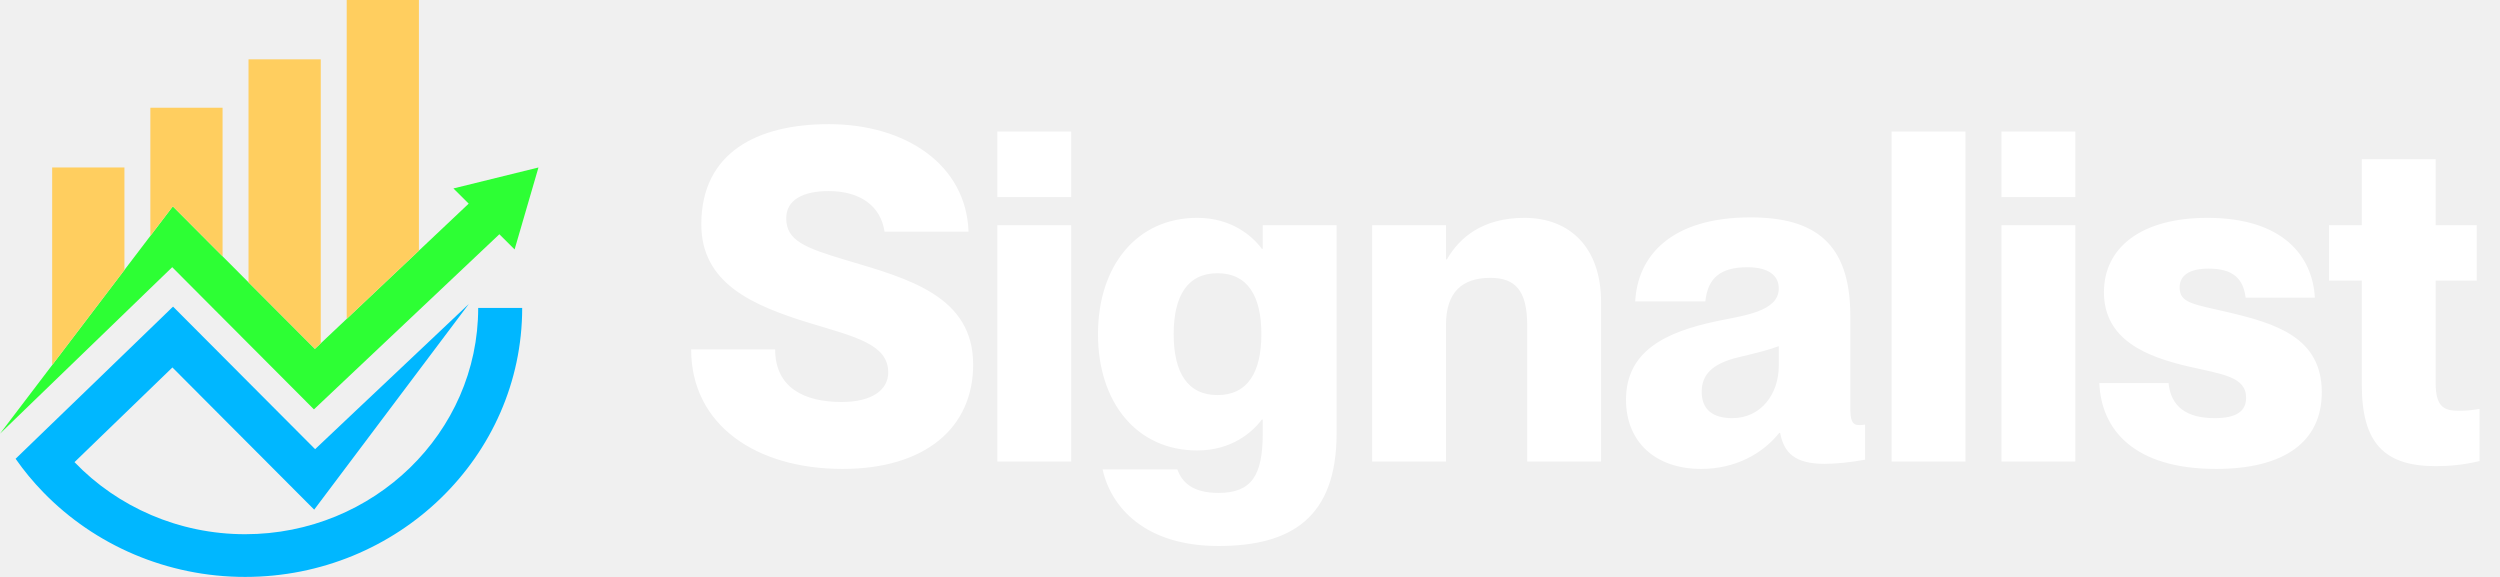
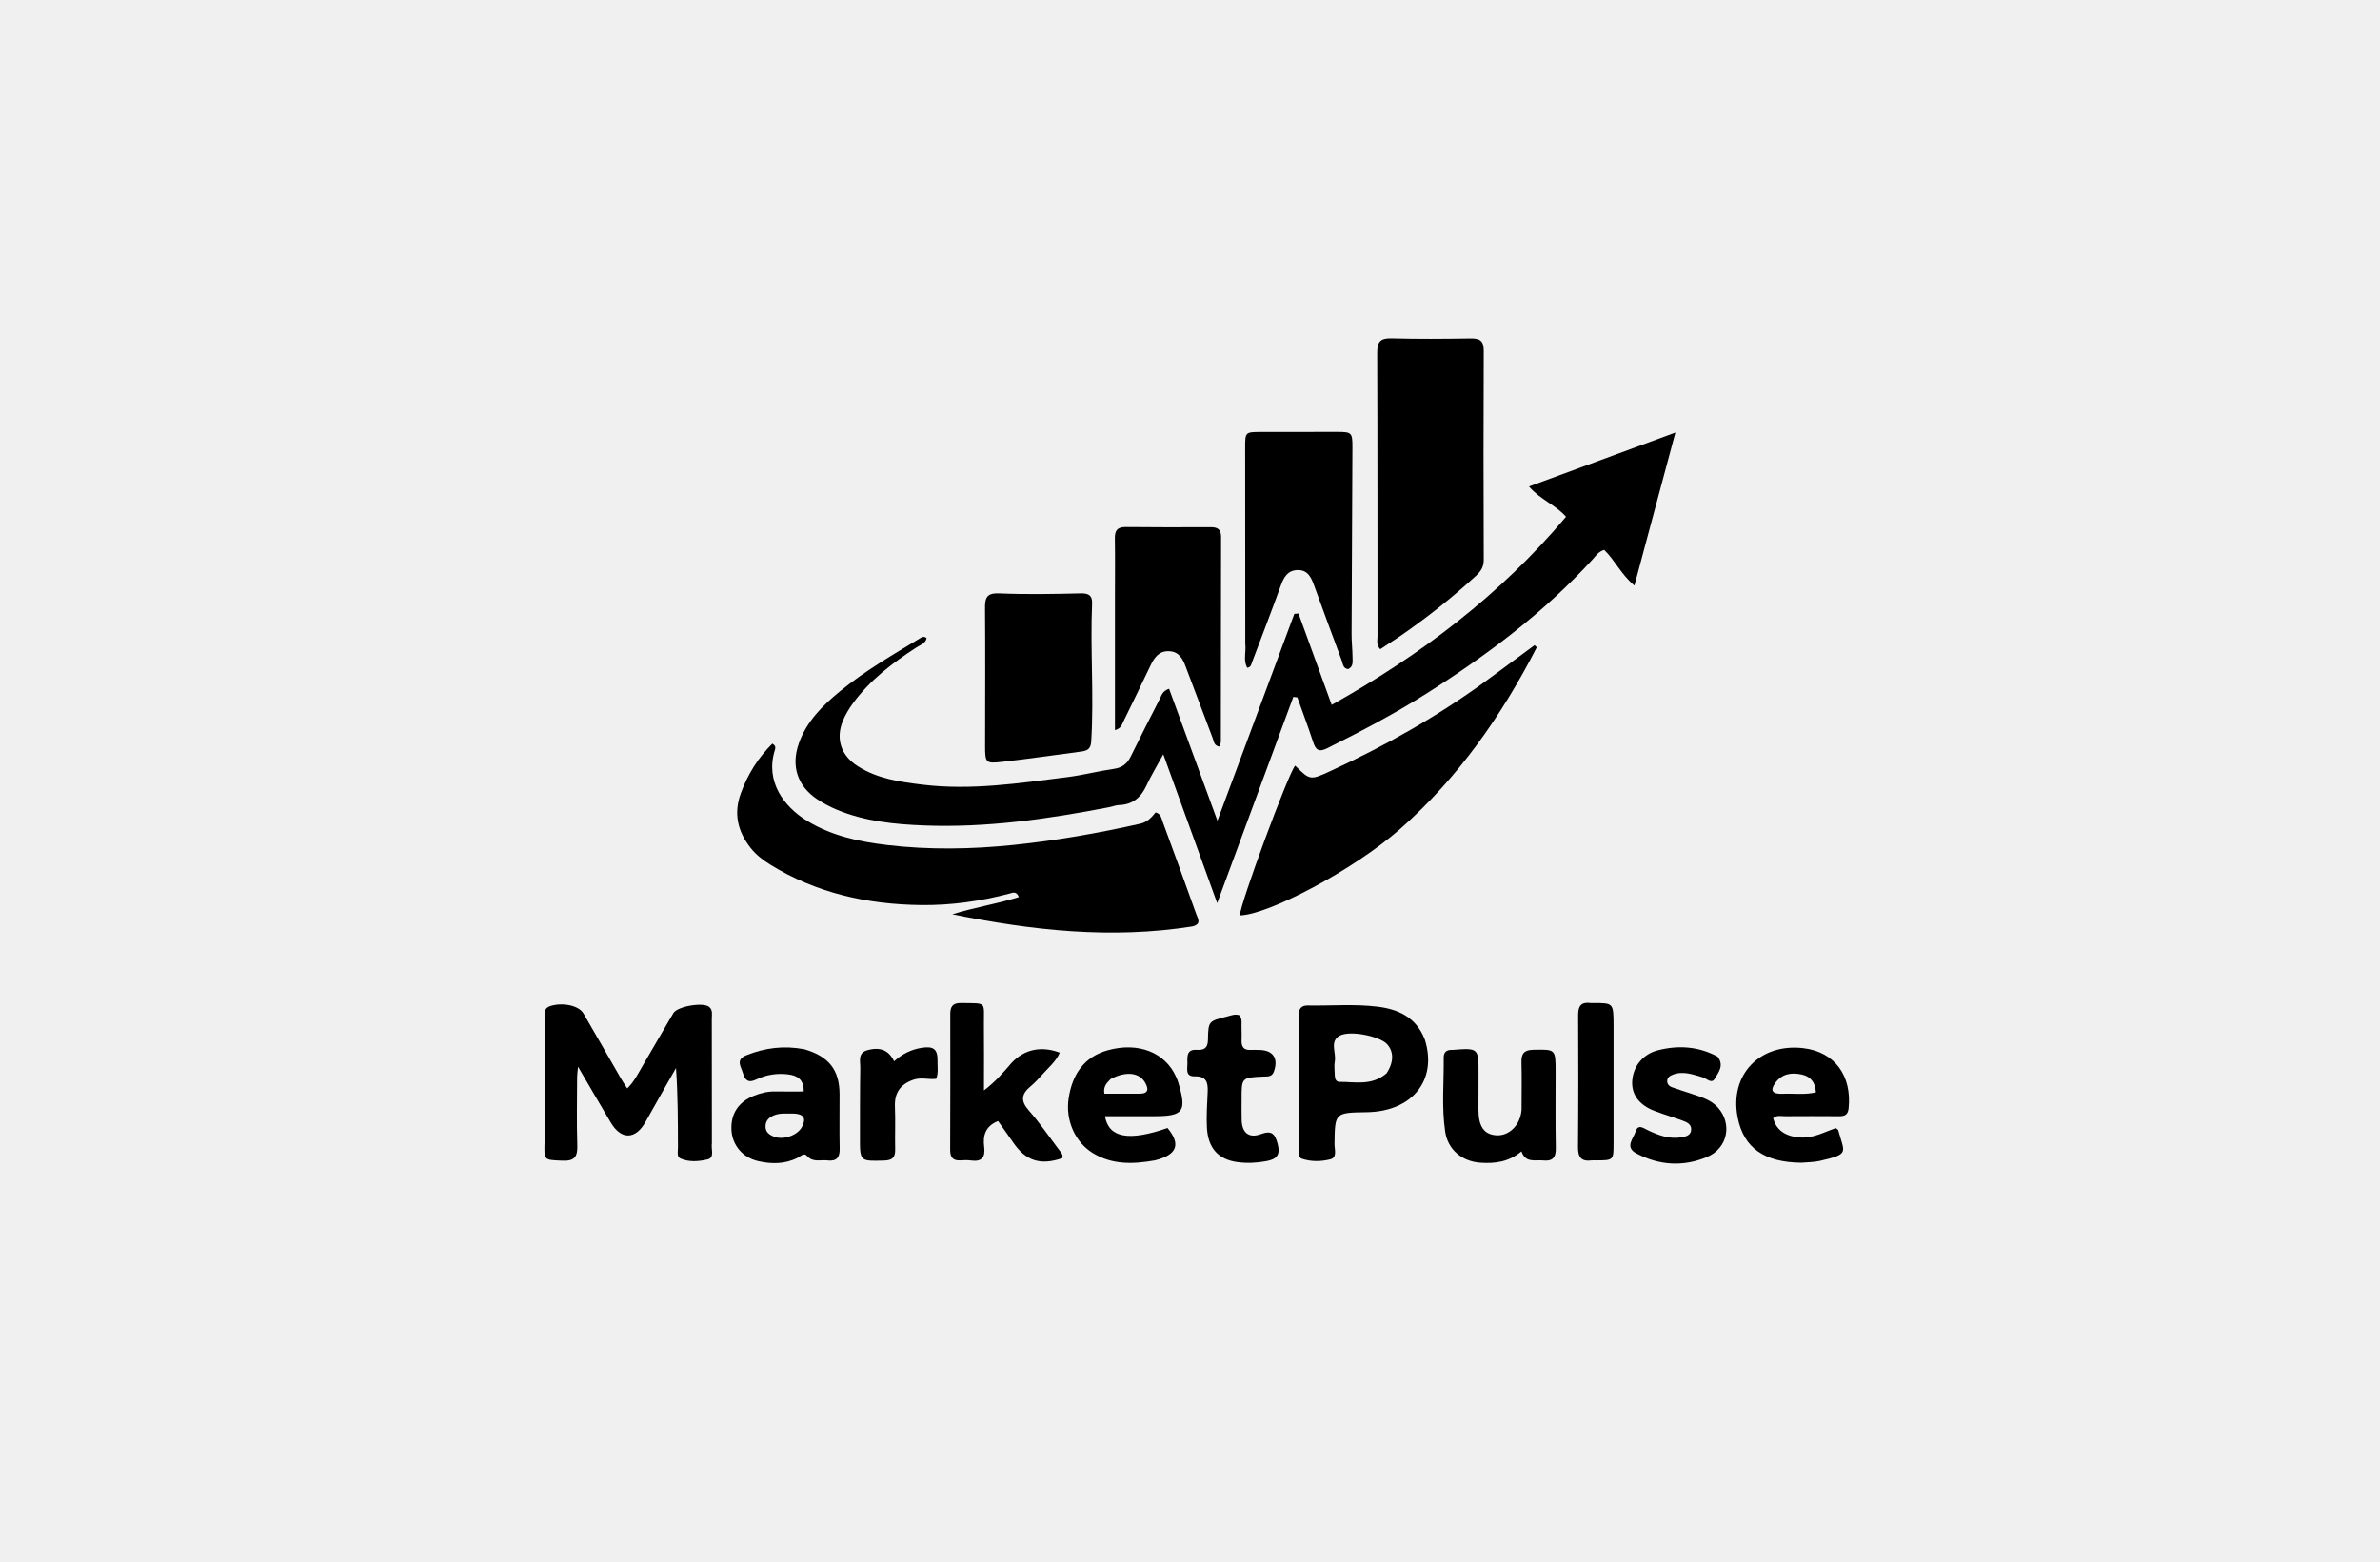
- <svg xmlns="http://www.w3.org/2000/svg" width="130" height="30" viewBox="0 0 130 30" fill="none">
-   <path d="M28 8.709L26.759 12.971L25.967 12.181L21.784 16.132L18.781 18.968L16.325 21.287L14.013 18.968L12.923 17.875L11.574 16.521L11.169 16.116L8.955 13.893L8.104 14.715L7.819 14.99L6.47 16.296L5.117 17.604L3.724 18.95L3.705 18.968L1.711 20.895L0 22.55L2.724 18.968L6.47 14.039L7.819 12.266L8.986 10.73L11.574 13.328L12.68 14.439L12.923 14.681L16.375 18.142L16.68 17.853L18.029 16.58L18.628 16.014L20.372 14.366L21.784 13.033L24.372 10.589L23.578 9.799L28 8.709Z" fill="#2DFF34" />
-   <path d="M6.47 8.709V14.039L2.724 18.968H2.713V8.709H6.47Z" fill="#FFCE5F" />
-   <path d="M27.154 16.014C27.154 23.726 20.692 30 12.745 30C8.69 30 4.918 28.346 2.252 25.599C1.726 25.059 1.244 24.477 0.811 23.856L2.467 22.256L5.13 19.686L5.871 18.968L6.47 18.39L7.819 17.085L8.117 16.797L8.821 16.116L8.934 16.003L8.936 16.005L8.999 15.945L11.574 18.528L12.693 19.652L16.386 23.357L18.639 21.227L20.385 19.58L21.032 18.968L21.784 18.258L24.383 15.802L16.338 26.502L11.18 21.33L8.966 19.108L8.117 19.928L5.13 22.816L3.874 24.031C6.119 26.37 9.311 27.779 12.745 27.779C19.429 27.779 24.866 22.502 24.866 16.014H27.154V16.014Z" fill="#00B7FF" />
-   <path d="M11.574 5.603V13.328L8.986 10.73L7.819 12.266V5.603H11.574Z" fill="#FFCE5F" />
-   <path d="M16.68 3.086V17.853L16.375 18.142L12.923 14.682V3.086H16.68Z" fill="#FFCE5F" />
-   <path d="M21.784 0V13.033L20.372 14.366L18.628 16.014L18.029 16.58V0H21.784Z" fill="#FFCE5F" />
-   <path d="M43.812 24.384C39.324 24.384 35.94 22.104 35.94 18.168H40.308C40.308 20.16 41.82 20.904 43.764 20.904C45.372 20.904 46.188 20.256 46.188 19.368C46.188 17.904 44.484 17.52 42.108 16.8C39.132 15.888 36.468 14.736 36.468 11.664C36.468 7.92 39.396 6.456 43.092 6.456C47.1 6.456 50.244 8.568 50.364 12.048H45.996C45.804 10.728 44.748 9.936 43.092 9.936C41.796 9.936 40.884 10.368 40.884 11.352C40.884 12.504 41.844 12.888 44.028 13.536C47.268 14.496 50.604 15.408 50.604 18.96C50.604 22.248 48.108 24.384 43.812 24.384ZM55.702 10.248H51.862V6.84H55.702V10.248ZM55.702 24H51.862V11.712H55.702V24ZM65.663 12.936V11.712H69.503V22.536C69.503 26.928 67.127 28.392 63.359 28.392C59.543 28.392 57.767 26.376 57.335 24.408H61.223C61.463 25.08 62.015 25.632 63.359 25.632C65.087 25.632 65.663 24.72 65.663 22.536V21.816H65.615C65.135 22.464 64.055 23.424 62.255 23.424C59.111 23.424 57.095 20.928 57.095 17.376C57.095 13.824 59.111 11.328 62.255 11.328C64.055 11.328 65.135 12.288 65.615 12.936H65.663ZM63.311 20.544C64.871 20.544 65.591 19.368 65.591 17.376C65.591 15.384 64.871 14.208 63.311 14.208C61.751 14.208 61.031 15.384 61.031 17.376C61.031 19.368 61.751 20.544 63.311 20.544ZM79.271 11.328C81.647 11.328 83.255 12.888 83.255 15.696V24H79.415V16.92C79.415 15.072 78.767 14.448 77.495 14.448C76.031 14.448 75.191 15.192 75.191 16.896V24H71.351V11.712H75.191V13.488H75.239C75.887 12.36 77.087 11.328 79.271 11.328ZM88.464 24.384C86.064 24.384 84.552 22.968 84.552 20.784C84.552 18.24 86.64 17.256 89.256 16.704C90.6 16.416 92.496 16.224 92.496 15C92.496 14.328 91.968 13.896 90.864 13.896C89.448 13.896 88.8 14.472 88.68 15.672H85.032C85.152 13.32 86.88 11.304 91.032 11.304C94.368 11.304 96.216 12.648 96.216 16.416V21.168C96.216 21.816 96.288 22.104 96.672 22.104C96.768 22.104 96.84 22.104 96.984 22.08V23.904C96.216 24.048 95.424 24.12 94.872 24.12C93.336 24.12 92.76 23.544 92.568 22.512H92.52C91.656 23.592 90.24 24.384 88.464 24.384ZM90.072 21.744C91.608 21.744 92.496 20.448 92.496 19.032V18C91.992 18.192 91.416 18.336 90.408 18.576C88.992 18.912 88.488 19.512 88.488 20.376C88.488 21.312 89.088 21.744 90.072 21.744ZM102.203 24H98.363V6.84H102.203V24ZM107.916 10.248H104.076V6.84H107.916V10.248ZM107.916 24H104.076V11.712H107.916V24ZM115.237 24.384C110.941 24.384 109.261 22.32 109.165 19.92H112.765C112.885 21.144 113.701 21.744 115.165 21.744C116.293 21.744 116.797 21.384 116.797 20.688C116.797 19.584 115.573 19.464 113.797 19.056C111.637 18.552 109.405 17.688 109.405 15.192C109.405 12.888 111.325 11.328 114.781 11.328C118.717 11.328 120.253 13.32 120.373 15.48H116.773C116.653 14.496 116.125 13.968 114.853 13.968C113.797 13.968 113.341 14.352 113.341 14.952C113.341 15.768 114.061 15.816 115.909 16.248C118.333 16.824 120.733 17.544 120.733 20.4C120.733 22.968 118.789 24.384 115.237 24.384ZM127.902 21.36C128.262 21.36 128.478 21.336 128.934 21.264V23.976C128.118 24.168 127.422 24.24 126.654 24.24C123.966 24.24 122.814 23.016 122.814 20.016V14.592H121.11V11.712H122.814V8.28H126.654V11.712H128.79V14.592H126.654V19.92C126.654 21.24 127.158 21.36 127.902 21.36Z" fill="white" />
+ <svg xmlns="http://www.w3.org/2000/svg" version="1.1" id="Layer_1" x="0px" y="0px" width="100%" viewBox="0 0 1024 672" enable-background="new 0 0 1024 672" xml:space="preserve">
+   <path fill="#000000" opacity="1" stroke="none" d=" M477.183,347.356   C450.74,352.454 424.553,356.218 397.971,355.221   C385.03,354.736 372.056,353.472 359.892,348.354   C356.994,347.134 354.157,345.635 351.547,343.885   C343.059,338.192 340.274,329.596 343.704,319.879   C347.05,310.397 353.909,303.614 361.449,297.436   C372.185,288.639 384.189,281.736 396.007,274.563   C396.704,274.14 397.449,273.653 398.681,274.577   C398.288,276.837 396.05,277.463 394.426,278.516   C384.026,285.253 374.228,292.676 366.855,302.814   C365.202,305.085 363.727,307.573 362.654,310.162   C359.435,317.934 361.853,325.087 368.971,329.649   C377.525,335.132 387.298,336.484 397.044,337.659   C417.916,340.175 438.543,337.01 459.162,334.411   C465.911,333.561 472.542,331.813 479.281,330.85   C482.827,330.343 484.959,328.667 486.482,325.57   C490.598,317.2 494.827,308.886 499.079,300.584   C499.803,299.171 500.136,297.368 502.999,296.385   C509.748,314.811 516.497,333.24 523.8,353.178   C535.187,322.535 546.037,293.338 556.888,264.141   C557.486,264.098 558.084,264.054 558.683,264.011   C563.343,276.831 568.003,289.651 572.969,303.313   C611.391,281.776 645.481,256.025 673.792,222.365   C669.291,217.239 662.794,215.07 657.854,209.342   C678.754,201.641 699.067,194.156 720.844,186.132   C714.813,208.645 709.11,229.935 703.208,251.968   C697.492,247.189 694.813,241.068 690.237,236.64   C687.779,237.287 686.589,239.235 685.179,240.775   C664.2,263.686 639.605,282.096 613.475,298.619   C599.803,307.265 585.506,314.748 571.052,321.978   C567.406,323.802 566.08,322.699 564.961,319.269   C562.86,312.827 560.462,306.482 558.187,300.097   C557.611,300.024 557.035,299.952 556.459,299.88   C545.719,328.978 534.978,358.077 523.701,388.631   C515.739,366.643 508.305,346.11 500.512,324.589   C497.756,329.655 495.257,333.735 493.262,338.048   C490.88,343.199 487.301,346.223 481.49,346.425   C480.185,346.47 478.895,346.985 477.183,347.356  z" />
+   <path fill="#000000" opacity="1" stroke="none" d=" M513.061,398.647   C478.01,404.193 443.849,400.344 409.748,393.431   C419.24,390.434 428.946,388.99 438.361,386.024   C437.334,383.336 435.687,384.165 434.387,384.509   C421.948,387.802 409.221,389.597 396.44,389.456   C373.309,389.202 351.185,384.36 331.228,371.952   C328.124,370.021 325.214,367.751 322.917,364.822   C317.377,357.757 315.57,350.079 318.718,341.404   C321.694,333.2 326.181,326.065 332.281,320.016   C333.962,320.931 333.625,321.975 333.341,322.902   C329.217,336.352 337.246,347.067 347.144,353.156   C357.717,359.66 369.614,362.19 381.74,363.624   C399.842,365.764 418.004,365.441 436.081,363.584   C454.455,361.696 472.653,358.501 490.686,354.433   C493.643,353.766 495.512,351.7 497.206,349.583   C499.478,350.184 499.668,352.046 500.208,353.513   C505.097,366.793 509.95,380.087 514.717,393.411   C515.362,395.215 517.108,397.631 513.061,398.647  z" />
+   <path fill="#000000" opacity="1" stroke="none" d=" M601.978,274.03   C599.08,275.949 596.47,277.653 593.864,279.356   C592.048,277.48 592.682,275.554 592.68,273.844   C592.633,233.186 592.71,192.526 592.546,151.868   C592.527,147.107 593.87,145.466 598.737,145.602   C610.06,145.917 621.399,145.82 632.727,145.645   C636.636,145.585 638.405,146.571 638.385,150.914   C638.247,180.907 638.282,210.902 638.389,240.896   C638.4,243.916 637.139,245.848 635.082,247.736   C624.759,257.209 613.826,265.904 601.978,274.03  z" />
+   <path fill="#000000" opacity="1" stroke="none" d=" M639.773,292.719   C646.792,287.547 653.524,282.588 660.256,277.629   C660.575,277.933 660.893,278.238 661.211,278.542   C646.124,307.92 627.384,334.726 602.446,356.691   C582.048,374.657 545.346,393.75 533.44,393.893   C533.544,388.993 554.187,333.086 557.229,329.469   C563.626,335.716 563.674,335.82 572.199,331.899   C595.846,321.023 618.45,308.326 639.773,292.719  z" />
+   <path fill="#000000" opacity="1" stroke="none" d=" M535.781,276.955   C535.763,248.479 535.739,220.497 535.734,192.515   C535.732,185.962 535.807,185.897 542.495,185.881   C553.488,185.856 564.481,185.848 575.474,185.855   C581.533,185.859 581.91,186.184 581.886,192.425   C581.785,219.235 581.616,246.044 581.524,272.853   C581.512,276.175 581.908,279.498 581.935,282.822   C581.951,284.714 582.357,286.914 580,287.944   C577.729,287.578 577.796,285.592 577.255,284.142   C573.248,273.383 569.258,262.617 565.354,251.82   C564.096,248.344 562.614,245.209 558.257,245.317   C554.065,245.421 552.415,248.29 551.12,251.857   C547.089,262.962 542.844,273.989 538.669,285.042   C538.332,285.934 538.249,287.047 536.658,287.38   C534.794,284.246 536.219,280.73 535.781,276.955  z" />
+   <path fill="#000000" opacity="1" stroke="none" d=" M423.849,317.953   C423.86,298.803 423.964,280.143 423.809,261.486   C423.77,256.876 424.846,255.122 430.029,255.342   C441.666,255.838 453.344,255.61 464.998,255.338   C468.509,255.256 470.021,256.31 469.876,259.737   C469.039,279.539 470.732,299.356 469.497,319.163   C469.298,322.344 467.704,323.076 465.167,323.408   C453.799,324.896 442.454,326.571 431.063,327.851   C424.054,328.638 423.857,328.212 423.842,320.943   C423.84,320.11 423.845,319.277 423.849,317.953  z" />
+   <path fill="#000000" opacity="1" stroke="none" d=" M479.709,257   C479.711,248.18 479.804,239.858 479.672,231.54   C479.618,228.126 480.926,226.758 484.359,226.792   C496.506,226.91 508.654,226.917 520.801,226.853   C523.849,226.837 525.383,227.743 525.374,231.104   C525.292,260.392 525.315,289.679 525.278,318.967   C525.278,319.72 524.965,320.473 524.786,321.278   C522.298,320.96 522.295,319.04 521.746,317.595   C517.851,307.337 513.958,297.079 510.119,286.802   C508.828,283.347 507.157,280.353 502.935,280.227   C498.538,280.095 496.572,283.083 494.916,286.574   C491.067,294.686 487.117,302.751 483.178,310.82   C482.616,311.972 482.337,313.394 479.71,314.193   C479.71,295.073 479.71,276.287 479.709,257  z" />
+   <path fill="#000000" opacity="1" stroke="none" d=" M306.291,491.916   C305.866,494.685 307.601,498.155 304.386,498.915   C300.601,499.809 296.398,500.161 292.675,498.454   C291.086,497.726 291.692,495.434 291.687,493.815   C291.652,482.511 291.669,471.207 290.85,459.575   C286.484,467.291 282.081,474.987 277.762,482.729   C273.483,490.398 267.301,490.615 262.831,483.12   C258.235,475.415 253.751,467.643 248.713,459.038   C248.518,461.031 248.311,462.184 248.308,463.337   C248.279,473.16 248.063,482.99 248.381,492.802   C248.539,497.682 247.26,499.681 242.009,499.452   C233.701,499.09 234.118,499.381 234.31,490.949   C234.696,473.977 234.457,456.992 234.677,440.015   C234.71,437.55 232.98,434.031 237.025,432.848   C242.428,431.269 249.119,432.819 251.017,436.079   C256.456,445.424 261.805,454.821 267.208,464.187   C267.946,465.466 268.79,466.684 269.868,468.372   C272.873,465.433 274.502,462.014 276.391,458.803   C280.861,451.202 285.23,443.54 289.729,435.955   C291.467,433.025 302.589,431.147 305.154,433.313   C306.771,434.679 306.248,436.711 306.252,438.485   C306.294,456.132 306.285,473.78 306.291,491.916  z" />
+   <path fill="#000000" opacity="1" stroke="none" d=" M613.062,447.417   C618.531,464.882 607.545,478.316 588.027,478.599   C574.287,478.798 574.342,478.799 574.178,492.312   C574.15,494.616 575.449,498.098 572.342,498.871   C568.388,499.853 564.071,499.963 560.067,498.584   C558.773,498.139 558.846,496.334 558.845,494.998   C558.819,475.697 558.819,456.397 558.779,437.096   C558.773,434.36 559.584,432.626 562.732,432.683   C572.709,432.863 582.731,431.98 592.653,433.189   C601.616,434.282 609.364,437.737 613.062,447.417  M596.512,461.927   C599.723,457.238 599.795,452.49 596.705,449.231   C593.552,445.905 580.764,443.208 576.339,445.718   C571.973,448.194 574.988,452.976 574.309,456.664   C573.955,458.589 574.254,460.636 574.289,462.628   C574.314,464.055 574.703,465.549 576.34,465.538   C583.023,465.494 590.038,467.358 596.512,461.927  z" />
+   <path fill="#000000" opacity="1" stroke="none" d=" M435.315,457.284   C440.793,451.495 448.06,449.998 455.971,452.972   C454.359,456.729 451.244,459.256 448.662,462.168   C447.008,464.033 445.298,465.889 443.391,467.484   C439.499,470.736 438.999,473.691 442.622,477.809   C447.335,483.166 451.379,489.111 455.68,494.826   C456.453,495.853 457.529,496.819 457.071,498.347   C447.699,501.587 441.403,499.588 435.983,491.715   C433.837,488.598 431.621,485.527 429.415,482.404   C423.9,484.598 422.831,488.714 423.444,493.484   C424.034,498.071 422.381,500.019 417.714,499.364   C416.242,499.157 414.715,499.226 413.223,499.319   C409.967,499.522 408.804,497.931 408.814,494.822   C408.88,475.339 408.9,455.856 408.857,436.374   C408.85,433.078 409.961,431.562 413.516,431.627   C424.93,431.834 423.216,430.763 423.328,441.045   C423.428,450.159 423.349,459.276 423.349,469.236   C428.272,465.498 431.671,461.521 435.315,457.284  z" />
+   <path fill="#000000" opacity="1" stroke="none" d=" M346.058,451.509   C356.624,454.567 361.155,460.402 361.226,470.766   C361.278,478.586 361.08,486.41 361.278,494.226   C361.378,498.16 359.854,499.799 356.011,499.343   C353.014,498.986 349.746,500.348 347.168,497.354   C345.937,495.923 344.423,497.583 343.165,498.217   C337.663,500.991 331.87,500.945 326.117,499.619   C319.39,498.068 314.998,492.623 314.704,486.17   C314.389,479.226 317.738,474.158 324.421,471.496   C327.38,470.317 330.416,469.593 333.644,469.662   C337.606,469.746 341.571,469.682 345.796,469.682   C345.909,464.424 342.939,462.792 339.036,462.311   C334.314,461.73 329.655,462.462 325.407,464.513   C321.921,466.195 320.503,464.777 319.621,461.703   C318.815,458.895 316.304,456.008 321.211,454.055   C329.173,450.885 337.236,449.852 346.058,451.509  M341.281,479.18   C338.487,479.256 335.661,478.832 332.947,479.959   C330.751,480.87 329.362,482.33 329.365,484.788   C329.368,487.14 330.96,488.271 332.903,489.071   C336.873,490.703 343.114,488.662 345.07,484.879   C346.653,481.815 346.525,479.331 341.281,479.18  z" />
+   <path fill="#000000" opacity="1" stroke="none" d=" M496.898,499.32   C487.45,500.992 478.599,501.226 470.35,496.275   C462.616,491.631 458.343,482.153 459.785,472.643   C461.336,462.421 466.3,454.795 476.68,451.933   C489.856,448.3 501.309,452.91 505.991,463.337   C506.331,464.095 506.661,464.866 506.902,465.66   C510.741,478.333 509.294,480.336 496.357,480.323   C489.397,480.317 482.438,480.322 475.404,480.322   C477.037,489.689 485.734,491.176 502.327,485.39   C508.128,492.418 506.498,496.938 496.898,499.32  M477.891,464.298   C476.269,465.919 474.582,467.511 475.164,470.623   C480.275,470.623 485.239,470.605 490.202,470.628   C494.253,470.648 494.239,468.56 492.66,465.81   C490.217,461.553 484.514,460.815 477.891,464.298  z" />
+   <path fill="#000000" opacity="1" stroke="none" d=" M775.023,500.324   C759.231,500.184 750.288,494.069 747.666,481.02   C743.915,462.35 757.322,448.877 775.84,451.041   C789.493,452.636 796.799,463.015 795.373,476.908   C795.061,479.946 793.472,480.338 791.066,480.324   C783.411,480.282 775.755,480.258 768.099,480.32   C766.353,480.335 764.427,479.746 762.901,481.179   C764.215,486.23 768.155,489.143 774.888,489.49   C780.29,489.768 785.095,487.061 789.827,485.429   C790.431,485.926 790.841,486.09 790.909,486.345   C793.538,496.116 796.034,496.56 782.912,499.554   C780.506,500.103 777.969,500.082 775.023,500.324  M766.964,470.674   C771.658,470.41 776.432,471.226 781.293,470.03   C781.031,465.613 778.919,463.183 775.135,462.363   C770.637,461.388 766.509,462.087 763.684,466.189   C761.668,469.116 762.282,470.814 766.964,470.674  z" />
+   <path fill="#000000" opacity="1" stroke="none" d=" M654.658,477.57   C654.664,470.465 654.807,463.807 654.617,457.16   C654.51,453.393 655.744,451.811 659.719,451.741   C669.282,451.572 669.288,451.411 669.301,461.049   C669.315,472.027 669.171,483.008 669.387,493.982   C669.469,498.127 668.007,499.781 663.904,499.353   C660.483,498.996 656.431,500.611 654.613,495.438   C649.261,499.976 643.29,500.758 636.967,500.327   C629.066,499.788 622.969,494.762 621.796,486.964   C620.206,476.389 621.29,465.712 621.167,455.08   C621.141,452.844 622.346,451.728 624.602,451.791   C624.768,451.796 624.935,451.789 625.101,451.777   C636.142,450.947 636.164,450.965 636.149,462.187   C636.142,467.343 636.093,472.5 636.112,477.656   C636.139,484.745 638.536,488.144 643.707,488.524   C649.23,488.929 654.153,484.208 654.658,477.57  z" />
+   <path fill="#000000" opacity="1" stroke="none" d=" M738.982,454.673   C741.988,458.512 739.277,461.604 737.68,464.307   C736.389,466.493 734.143,464.023 732.36,463.514   C728.206,462.327 724.114,460.734 719.717,462.452   C718.581,462.896 717.557,463.47 717.352,464.769   C717.103,466.342 718.066,467.369 719.367,467.853   C722.166,468.896 725.042,469.73 727.872,470.693   C731.961,472.084 736.193,473.253 739.202,476.665   C745.372,483.661 743.366,494.092 734.477,497.849   C724.333,502.138 713.959,501.535 704.114,496.358   C698.925,493.63 702.762,489.991 703.731,486.921   C704.788,483.575 707.044,485.417 708.947,486.325   C713.501,488.497 718.194,490.267 723.344,489.399   C725.208,489.085 727.563,488.668 727.642,486.023   C727.708,483.795 725.844,482.93 724.133,482.299   C720.081,480.805 715.927,479.583 711.891,478.05   C705.179,475.501 701.846,470.883 702.273,465.048   C702.739,458.679 706.981,453.517 713.46,451.91   C722.132,449.758 730.611,450.203 738.982,454.673  z" />
+   <path fill="#000000" opacity="1" stroke="none" d=" M534.192,443.119   C534.199,444.908 534.275,446.243 534.197,447.569   C534.029,450.447 535.134,452.007 538.215,451.795   C539.373,451.716 540.542,451.798 541.707,451.811   C547.761,451.878 550.13,455.406 548.087,461.143   C547.251,463.491 545.349,463.193 543.564,463.272   C534.183,463.688 534.183,463.682 534.205,473.123   C534.212,476.117 534.131,479.114 534.235,482.104   C534.423,487.48 537.381,489.905 542.437,488.036   C546.981,486.357 548.487,487.687 549.666,492.052   C550.952,496.815 549.514,498.766 544.918,499.636   C540.766,500.421 536.628,500.613 532.517,500.079   C524.216,499.001 519.746,494.075 519.275,485.224   C519.002,480.095 519.389,474.925 519.605,469.778   C519.772,465.772 519.036,463.025 513.999,463.161   C509.743,463.276 510.98,459.636 510.89,457.206   C510.791,454.512 510.664,451.527 514.746,451.763   C517.867,451.944 519.666,451.241 519.723,447.459   C519.846,439.384 520.044,439.411 527.939,437.42   C529.704,436.975 531.401,436.215 533.288,436.901   C534.698,438.652 533.999,440.729 534.192,443.119  z" />
+   <path fill="#000000" opacity="1" stroke="none" d=" M694.24,441.05   C694.241,458.359 694.247,475.174 694.24,491.99   C694.236,499.298 694.224,499.299 686.716,499.32   C686.05,499.322 685.375,499.252 684.72,499.336   C680.33,499.899 678.909,497.92 678.947,493.621   C679.118,474.643 679.108,455.662 679.012,436.683   C678.992,432.786 680.452,431.113 684.323,431.619   C684.651,431.662 684.988,431.626 685.321,431.625   C694.188,431.612 694.188,431.612 694.24,441.05  z" />
+   <path fill="#000000" opacity="1" stroke="none" d=" M392.966,464.632   C387.179,466.681 384.806,470.439 385.047,476.231   C385.303,482.374 385.013,488.537 385.148,494.688   C385.224,498.108 383.825,499.299 380.421,499.394   C369.967,499.686 369.97,499.802 369.999,489.435   C370.026,479.457 369.964,469.477 370.138,459.501   C370.186,456.754 368.981,453.144 373.059,451.968   C378.633,450.361 382.365,451.869 384.693,456.687   C388.103,453.593 392.016,451.611 396.528,450.905   C401.765,450.085 403.475,451.478 403.373,456.713   C403.325,459.151 403.799,461.658 402.823,464.222   C399.571,464.666 396.395,463.441 392.966,464.632  z" />
</svg>
